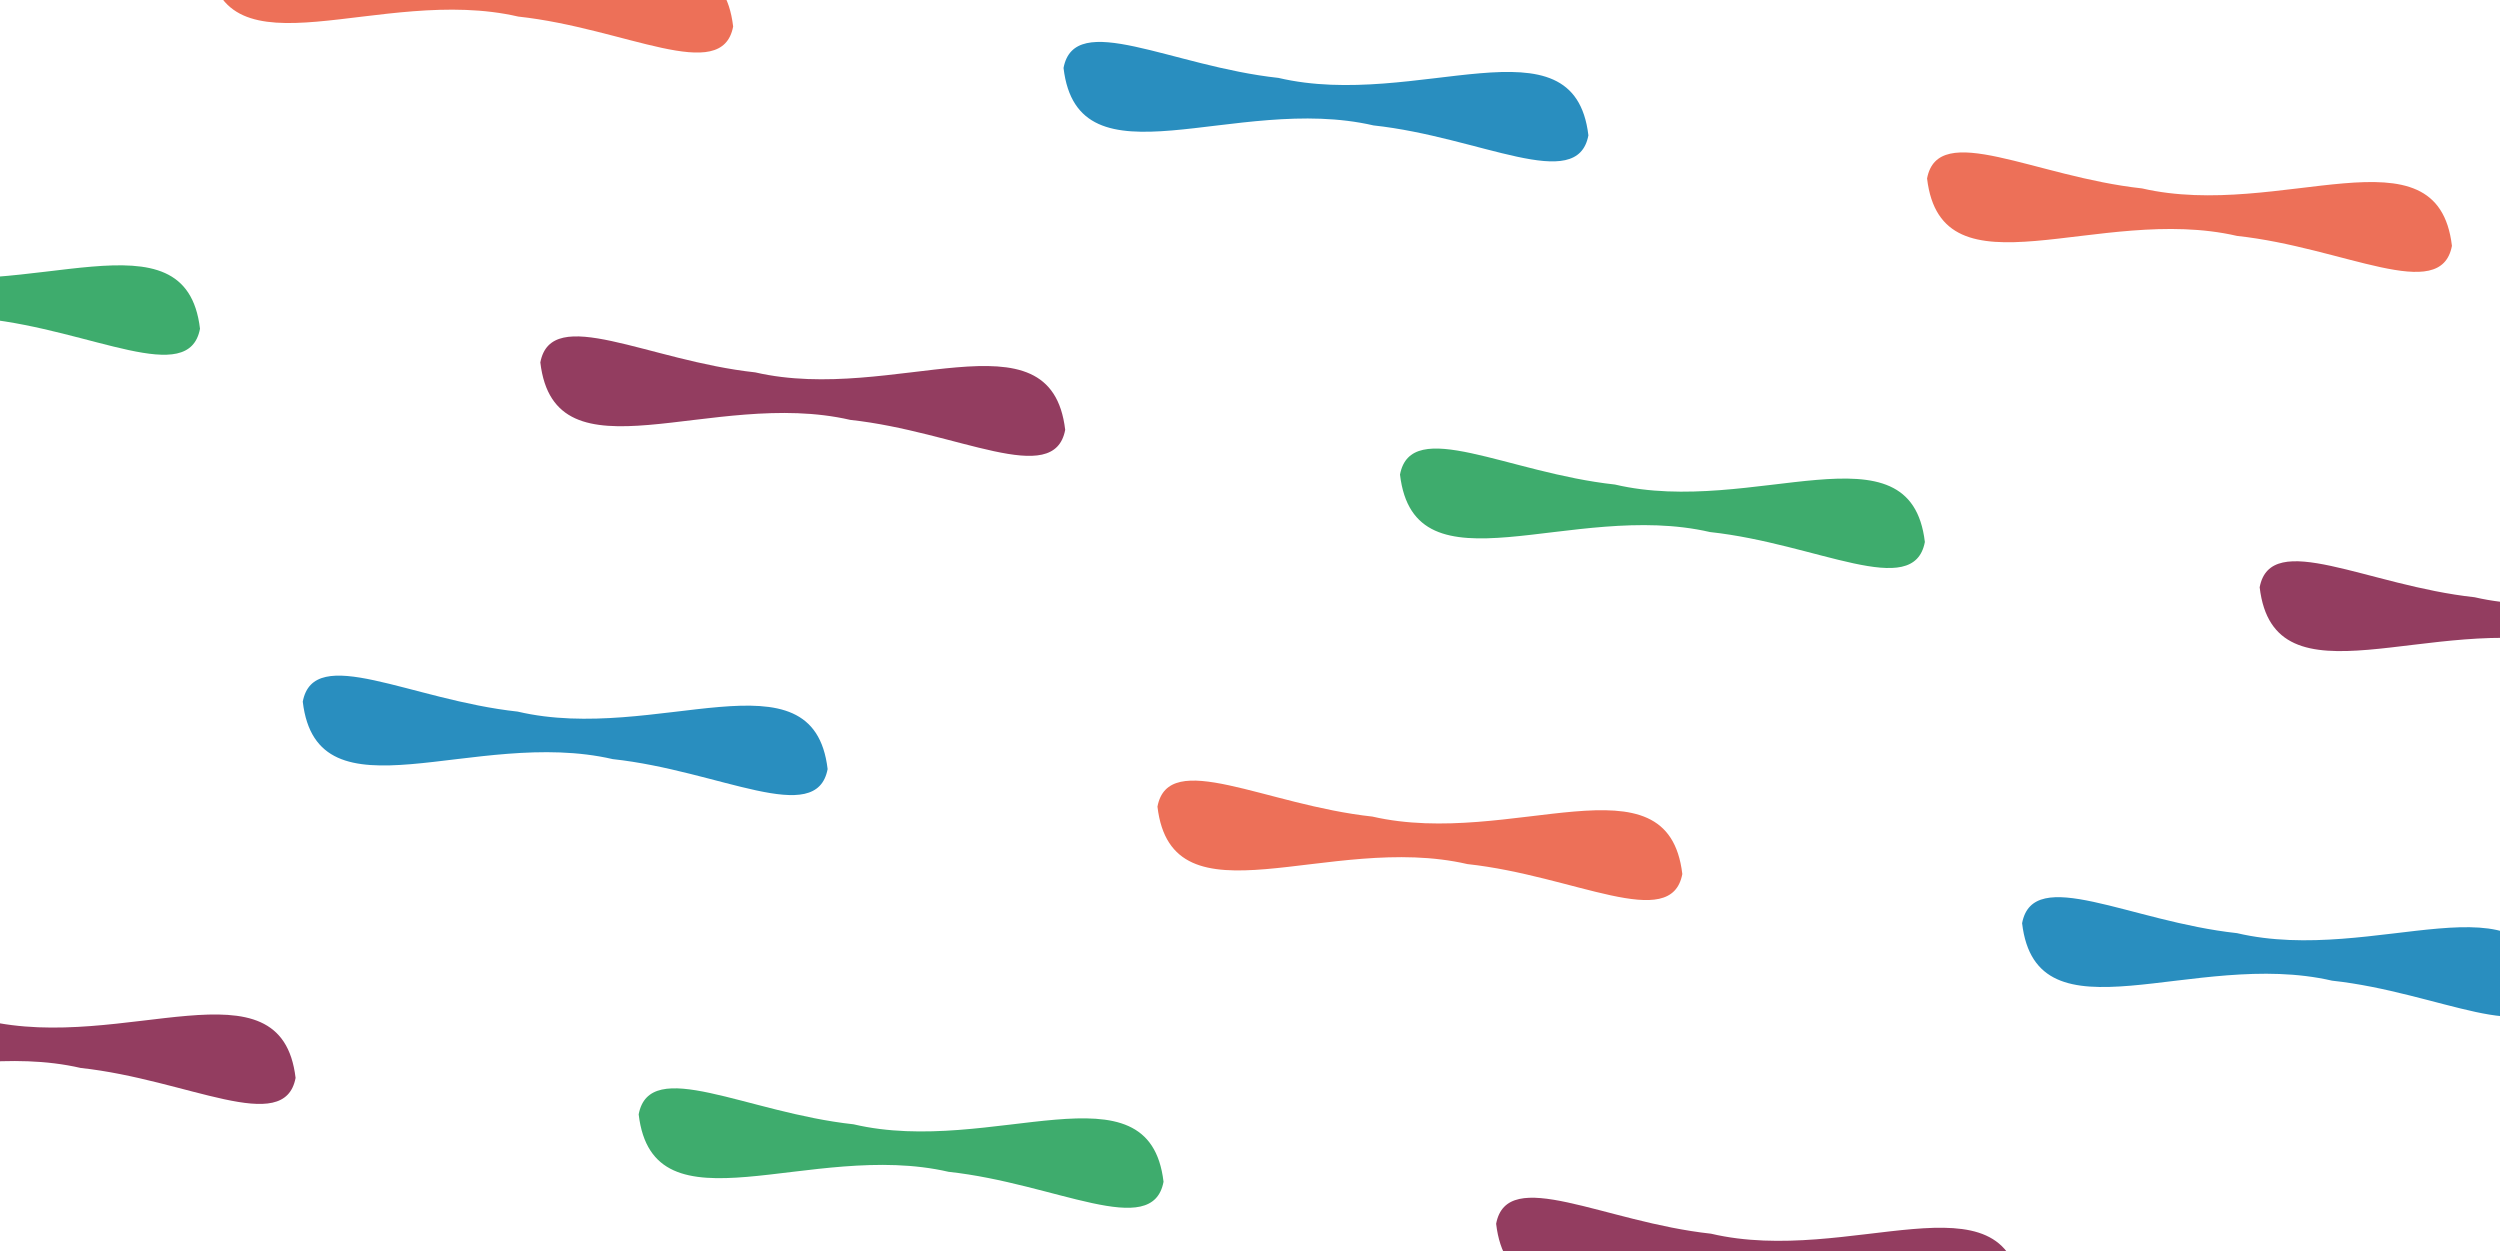
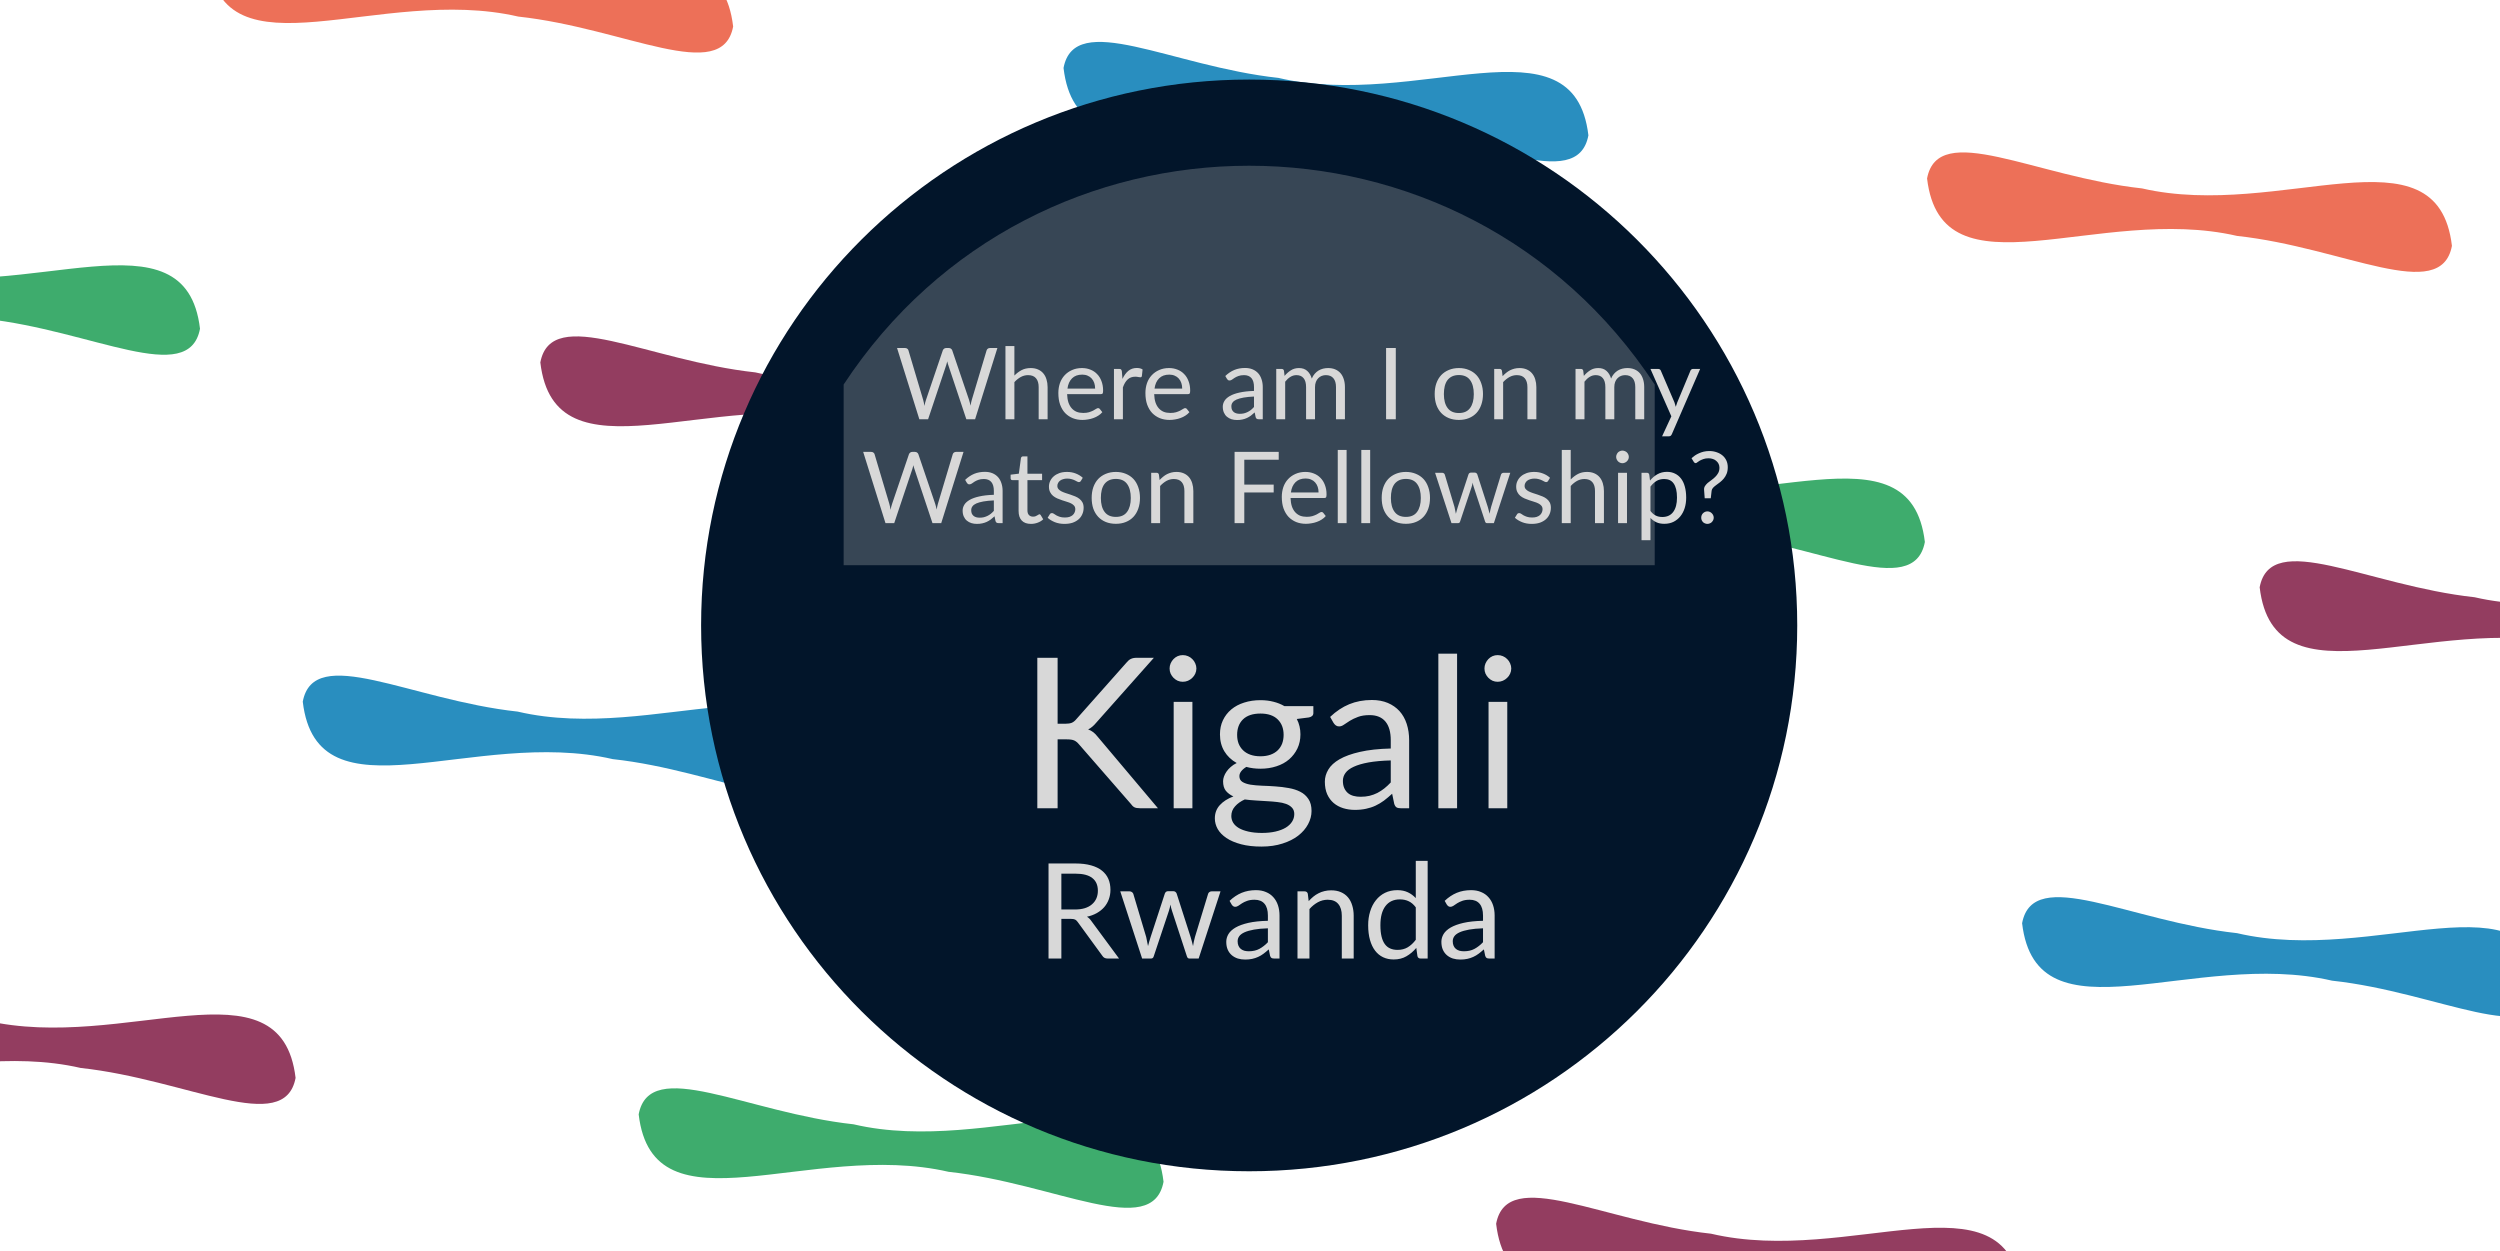
<svg xmlns="http://www.w3.org/2000/svg" version="1.1" x="0px" y="0px" viewBox="0 0 452.5 226.4" style="enable-background:new 0 0 452.5 226.4;" xml:space="preserve">
  <style type="text/css">
	.st0{fill:#933D60;}
	.st1{fill:#ED7058;}
	.st2{fill:#298EBF;}
	.st3{fill:#3EAC6D;}
- 	.st4{display:none;}
- 	.st5{display:inline;fill:#02152A;}
- 	.st6{display:inline;opacity:0.25;}
- 	.st7{fill:#D8D8D8;}
- 	.st8{display:inline;fill:none;}
- 	.st9{display:inline;}
+ 	.st4{fill:#02152A;}
+ 	.st5{opacity:0.25;}
+ 	.st6{fill:#D8D8D8;}
+ 	.st7{fill:none;}
+ 	.st8{font-family:'Lato';}
+ 	.st9{font-size:18px;}
	.st10{font-family:'Lato';}
- 	.st11{font-size:18px;}
+ 	.st11{font-size:38px;}
	.st12{font-family:'Lato';}
- 	.st13{font-size:38px;}
- 	.st14{font-family:'Lato';}
- 	.st15{font-size:24px;}
- 	.st16{opacity:0.25;}
- 	.st17{display:inline;fill:#D8D8D8;}
+ 	.st13{font-size:24px;}
+ 	.st14{display:none;opacity:0.25;}
+ 	.st15{display:inline;fill:#D8D8D8;}
</style>
  <g id="Layer_2">
    <g>
      <path class="st0" d="M192.8,77.8c-2,10.6-19.5,0.3-38.9-1.8c-25.1-5.8-53.5,11.7-56.1-10.4c2-10.6,19.5-0.3,38.9,1.8    C161.8,73.2,190.2,55.7,192.8,77.8z" />
    </g>
    <g>
      <path class="st1" d="M132.7,4.8c-2,10.6-19.5,0.3-38.9-1.8C68.7-2.8,40.3,14.7,37.7-7.3c2-10.6,19.5-0.3,38.9,1.8    C101.7,0.3,130.1-17.3,132.7,4.8z" />
    </g>
    <g>
      <path class="st1" d="M304.5,158.2c-2,10.6-19.5,0.3-38.9-1.8c-25.1-5.8-53.5,11.7-56.1-10.4c2-10.6,19.5-0.3,38.9,1.8    C273.6,153.6,301.9,136.1,304.5,158.2z" />
    </g>
    <g>
      <path class="st2" d="M149.8,139.2c-2,10.6-19.5,0.3-38.9-1.8c-25.1-5.8-53.5,11.7-56.1-10.4c2-10.6,19.5-0.3,38.9,1.8    C118.8,134.7,147.2,117.2,149.8,139.2z" />
    </g>
    <g>
      <path class="st3" d="M348.4,98.1c-2,10.6-19.5,0.3-38.9-1.8c-25.1-5.8-53.5,11.7-56.1-10.4c2-10.6,19.5-0.3,38.9,1.8    C317.4,93.6,345.8,76.1,348.4,98.1z" />
    </g>
    <g>
      <path class="st2" d="M287.5,24.5c-2,10.6-19.5,0.3-38.9-1.8c-25.1-5.8-53.5,11.7-56.1-10.4c2-10.6,19.5-0.3,38.9,1.8    C256.5,20,284.9,2.5,287.5,24.5z" />
    </g>
    <g>
      <path class="st1" d="M443.8,44.5c-2,10.6-19.5,0.3-38.9-1.8c-25.1-5.8-53.5,11.7-56.1-10.4c2-10.6,19.5-0.3,38.9,1.8    C412.8,39.9,441.2,22.4,443.8,44.5z" />
    </g>
    <g>
      <path class="st0" d="M504,118.5c-2,10.6-19.5,0.3-38.9-1.8c-25.1-5.8-53.5,11.7-56.1-10.4c2-10.6,19.5-0.3,38.9,1.8    C473,113.9,501.4,96.4,504,118.5z" />
    </g>
    <g>
      <path class="st2" d="M461,179.3c-2,10.6-19.5,0.3-38.9-1.8c-25.1-5.8-53.5,11.7-56.1-10.4c2-10.6,19.5-0.3,38.9,1.8    C430,174.8,458.4,157.3,461,179.3z" />
    </g>
    <g>
      <path class="st3" d="M210.6,213.9c-2,10.6-19.5,0.3-38.9-1.8c-25.1-5.8-53.5,11.7-56.1-10.4c2-10.6,19.5-0.3,38.9,1.8    C179.6,209.4,208,191.9,210.6,213.9z" />
    </g>
    <g>
      <path class="st0" d="M365.8,233.7c-2,10.6-19.5,0.3-38.9-1.8c-25.1-5.8-53.5,11.7-56.1-10.4c2-10.6,19.5-0.3,38.9,1.8    C334.8,229.2,363.2,211.7,365.8,233.7z" />
    </g>
    <g>
      <path class="st2" d="M599.1,64.6c-2,10.6-19.5,0.3-38.9-1.8c-25.1-5.8-53.5,11.7-56.1-10.4c2-10.6,19.5-0.3,38.9,1.8    C568.1,60.1,596.5,42.6,599.1,64.6z" />
    </g>
    <g>
      <path class="st1" d="M616.4,200.3c-2,10.6-19.5,0.3-38.9-1.8c-25.1-5.8-53.5,11.7-56.1-10.4c2-10.6,19.5-0.3,38.9,1.8    C585.4,195.8,613.8,178.3,616.4,200.3z" />
    </g>
    <g>
      <path class="st3" d="M36.2,59.5c-2,10.6-19.5,0.3-38.9-1.8c-25.1-5.8-53.5,11.7-56.1-10.4c2-10.6,19.5-0.3,38.9,1.8    C5.2,55,33.6,37.5,36.2,59.5z" />
    </g>
    <g>
      <path class="st0" d="M53.5,195.1c-2,10.6-19.5,0.3-38.9-1.8c-25.1-5.8-53.5,11.7-56.1-10.4c2-10.6,19.5-0.3,38.9,1.8    C22.5,190.6,50.9,173.1,53.5,195.1z" />
    </g>
  </g>
-   <g id="Layer_1" class="st4">
-     <ellipse class="st5" cx="226.1" cy="113.2" rx="99.2" ry="98.8" />
-     <g class="st6">
-       <path class="st7" d="M299.5,102.3c-48.9,0-97.9,0-146.8,0c0-10.9,0-21.8,0-32.7c34.7-52.8,112.1-52.8,146.8,0    C299.5,80.5,299.5,91.4,299.5,102.3z" />
+   <g id="Layer_1">
+     <ellipse class="st4" cx="226.1" cy="113.2" rx="99.2" ry="98.8" />
+     <g class="st5">
+       <path class="st6" d="M299.5,102.3c-48.9,0-97.9,0-146.8,0c0-10.9,0-21.8,0-32.7c34.7-52.8,112.1-52.8,146.8,0    C299.5,80.5,299.5,91.4,299.5,102.3z" />
    </g>
-     <rect x="152.7" y="64.3" class="st8" width="146.8" height="38" />
-     <text transform="matrix(1.0046 0 0 1 162.0833 75.8835)" class="st9">
-       <tspan x="0" y="0" class="st7 st10 st11">Where am I on my </tspan>
-       <tspan x="-6.1" y="18.8" class="st7 st10 st11">Watson Fellowship?</tspan>
+     <rect x="152.7" y="64.3" class="st7" width="146.8" height="38" />
+     <text transform="matrix(1.0046 0 0 1 162.0833 75.8835)">
+       <tspan x="0" y="0" class="st6 st8 st9">Where am I on my </tspan>
+       <tspan x="-6.1" y="18.8" class="st6 st8 st9">Watson Fellowship?</tspan>
    </text>
-     <rect x="148.5" y="120.6" class="st8" width="155.4" height="73.1" />
-     <text transform="matrix(1.0046 0 0 1 184.2547 146.2932)" class="st9">
-       <tspan x="0" y="0" class="st7 st12 st13">Kigali</tspan>
-       <tspan x="3.3" y="27.2" class="st7 st14 st15">Rwanda</tspan>
+     <rect x="148.5" y="120.6" class="st7" width="155.4" height="73.1" />
+     <text transform="matrix(1.0046 0 0 1 184.2547 146.2932)">
+       <tspan x="0" y="0" class="st6 st10 st11">Kigali</tspan>
+       <tspan x="3.3" y="27.2" class="st6 st12 st13">Rwanda</tspan>
    </text>
-     <g class="st16">
-       <path class="st17" d="M423.1,118.1c-55.8,0-111.7,0-167.5,0c0,15.2,0,30.3,0,45.5c39.6,60.3,127.9,60.3,167.5,0    C423.1,148.5,423.1,133.3,423.1,118.1z" />
+     <g class="st14">
+       <path class="st15" d="M423.1,118.1c-55.8,0-111.7,0-167.5,0c0,15.2,0,30.3,0,45.5c39.6,60.3,127.9,60.3,167.5,0    C423.1,148.5,423.1,133.3,423.1,118.1z" />
    </g>
  </g>
</svg>
